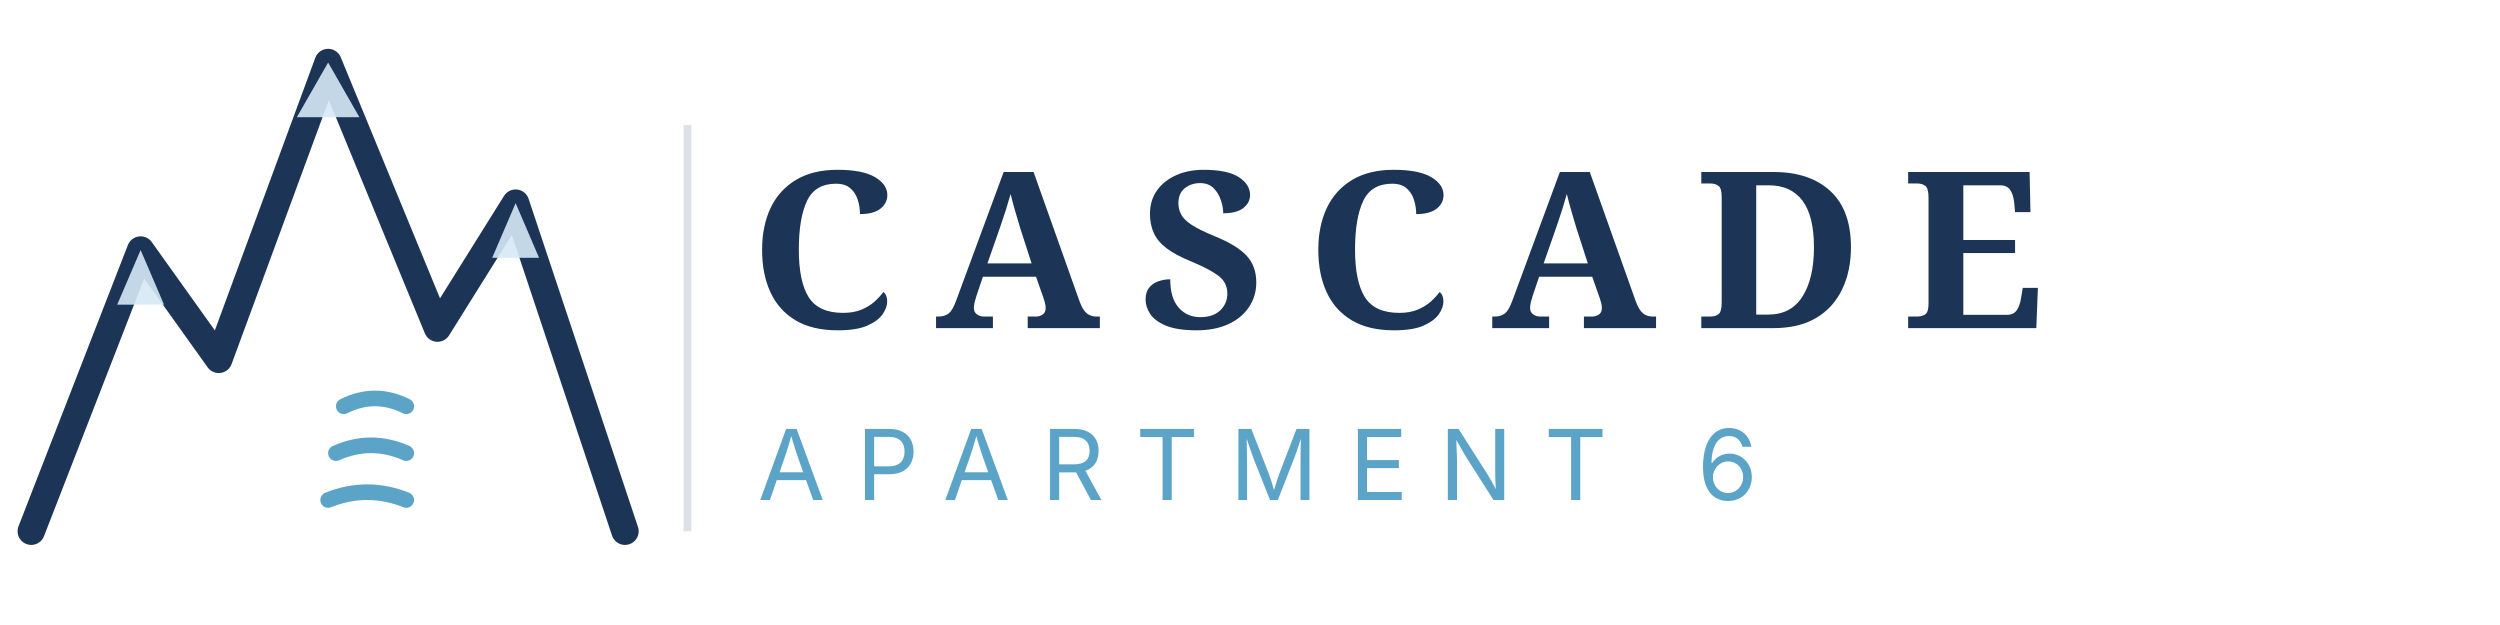
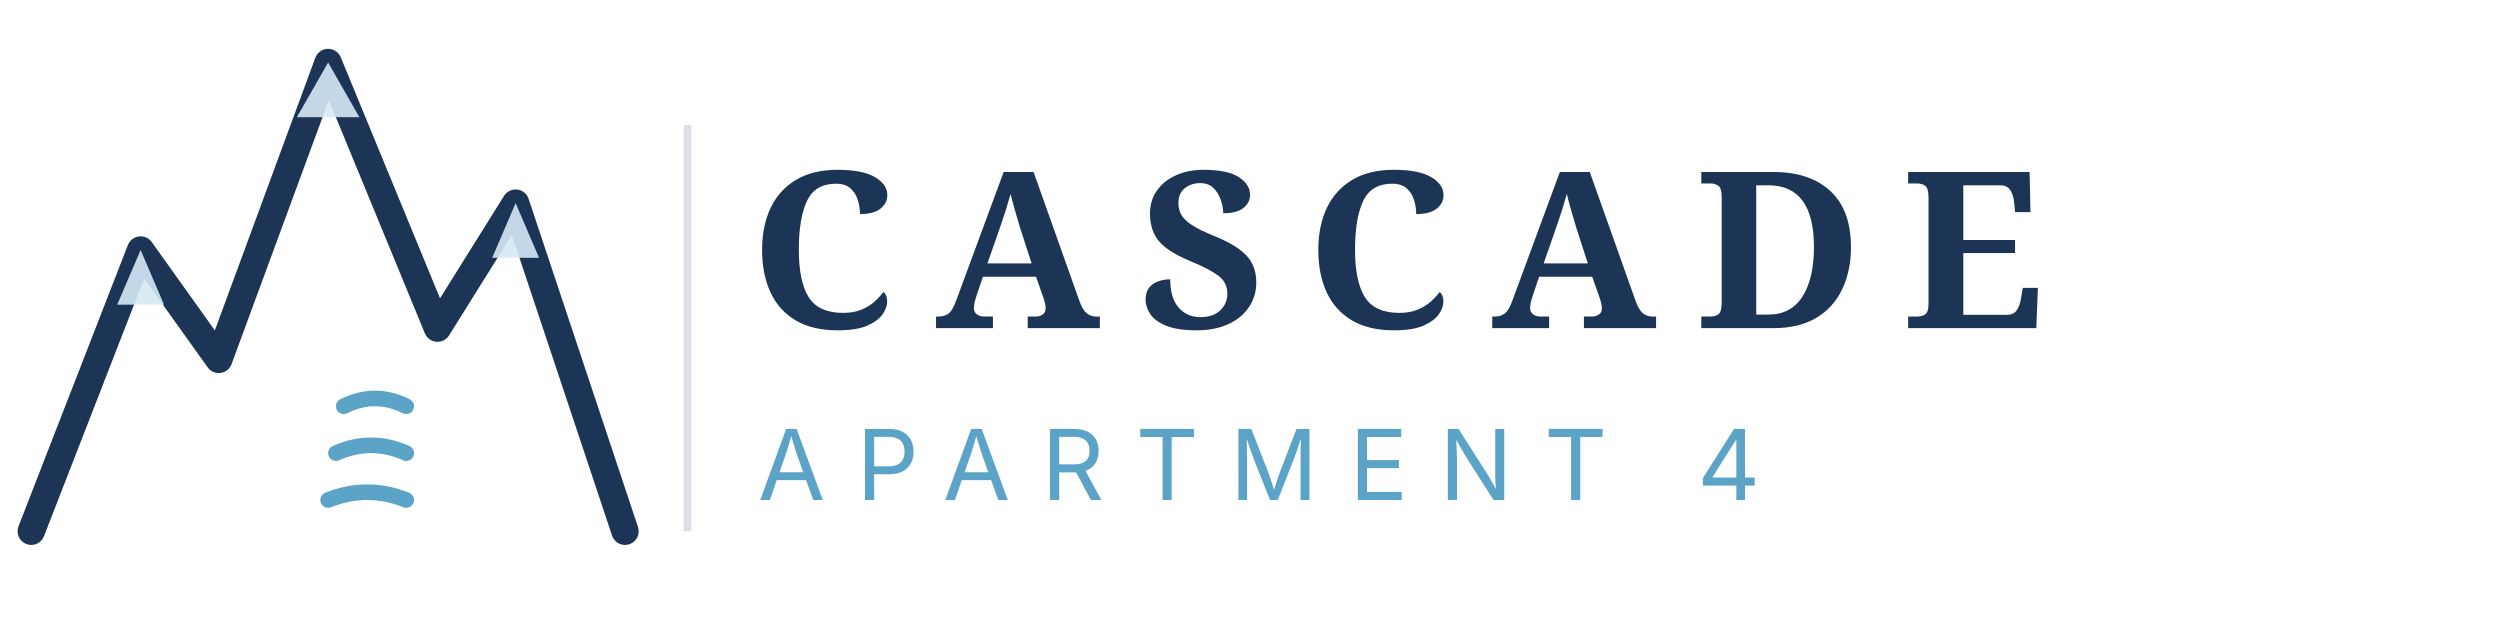
- <svg xmlns="http://www.w3.org/2000/svg" viewBox="0 0 320 80" role="img" aria-label="Cascade Apartment 6">
+ <svg xmlns="http://www.w3.org/2000/svg" viewBox="0 0 320 80" role="img" aria-label="Cascade Apartment 4">
  <path d="M 4 68 L 18 32 L 28 46 L 42 8 L 56 42 L 66 26 L 80 68" stroke="#1C3557" stroke-width="3.5" stroke-linejoin="round" stroke-linecap="round" fill="none" />
  <path d="M 15 39 L 18 32 L 21 39 Z" fill="#D6E9F5" opacity="0.9" />
  <path d="M 38 15 L 42 8  L 46 15 Z" fill="#D6E9F5" opacity="0.9" />
  <path d="M 63 33 L 66 26 L 69 33 Z" fill="#D6E9F5" opacity="0.9" />
  <path d="M 44 52 Q 48 50 52 52" stroke="#5BA4C8" stroke-width="2" fill="none" stroke-linecap="round" />
  <path d="M 43 58 Q 47.5 56 52 58" stroke="#5BA4C8" stroke-width="2" fill="none" stroke-linecap="round" />
  <path d="M 42 64 Q 47 62 52 64" stroke="#5BA4C8" stroke-width="2" fill="none" stroke-linecap="round" />
  <text x="96" y="42" font-family="'Playfair Display', Georgia, serif" font-weight="700" font-size="28" letter-spacing="5" fill="#1C3557">CASCADE</text>
-   <text x="97" y="64" font-family="'Inter', 'Helvetica Neue', Arial, sans-serif" font-weight="400" font-size="12.5" letter-spacing="4" fill="#5BA4C8">APARTMENT 6</text>
+   <text x="97" y="64" font-family="'Inter', 'Helvetica Neue', Arial, sans-serif" font-weight="400" font-size="12.5" letter-spacing="4" fill="#5BA4C8">APARTMENT 4</text>
  <line x1="88" y1="16" x2="88" y2="68" stroke="#1C3557" stroke-width="1" opacity="0.15" />
</svg>
